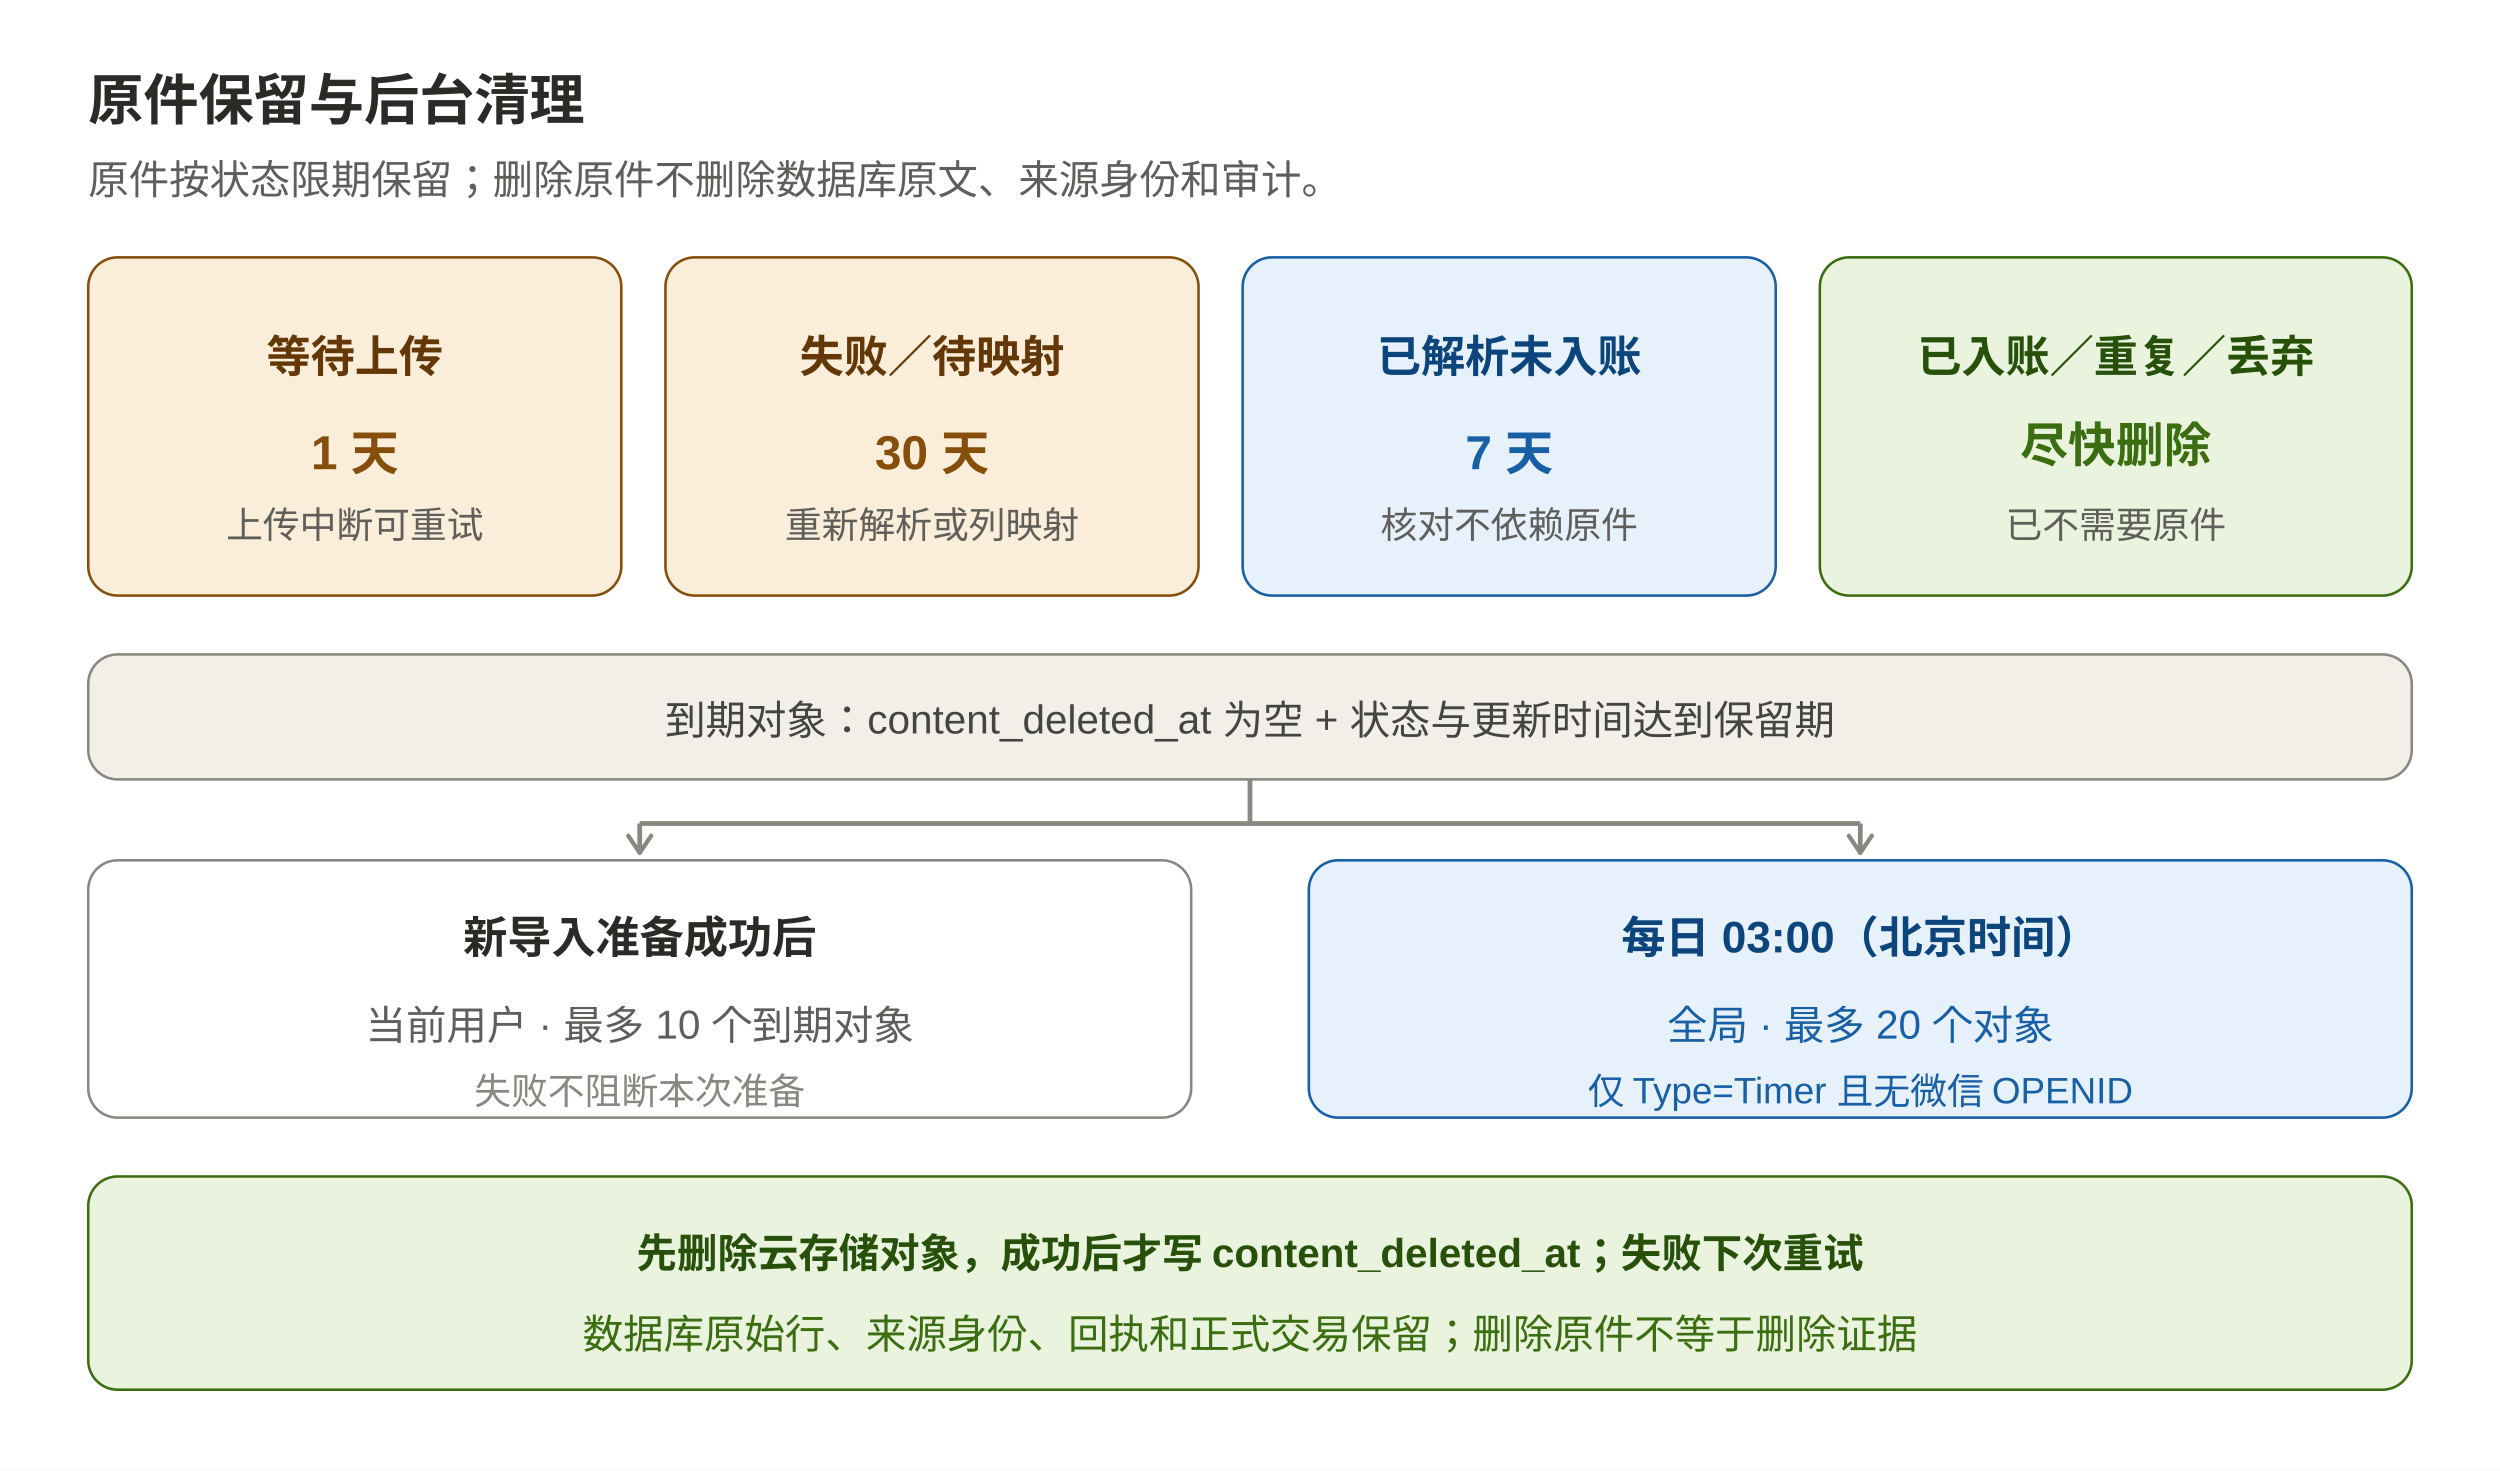
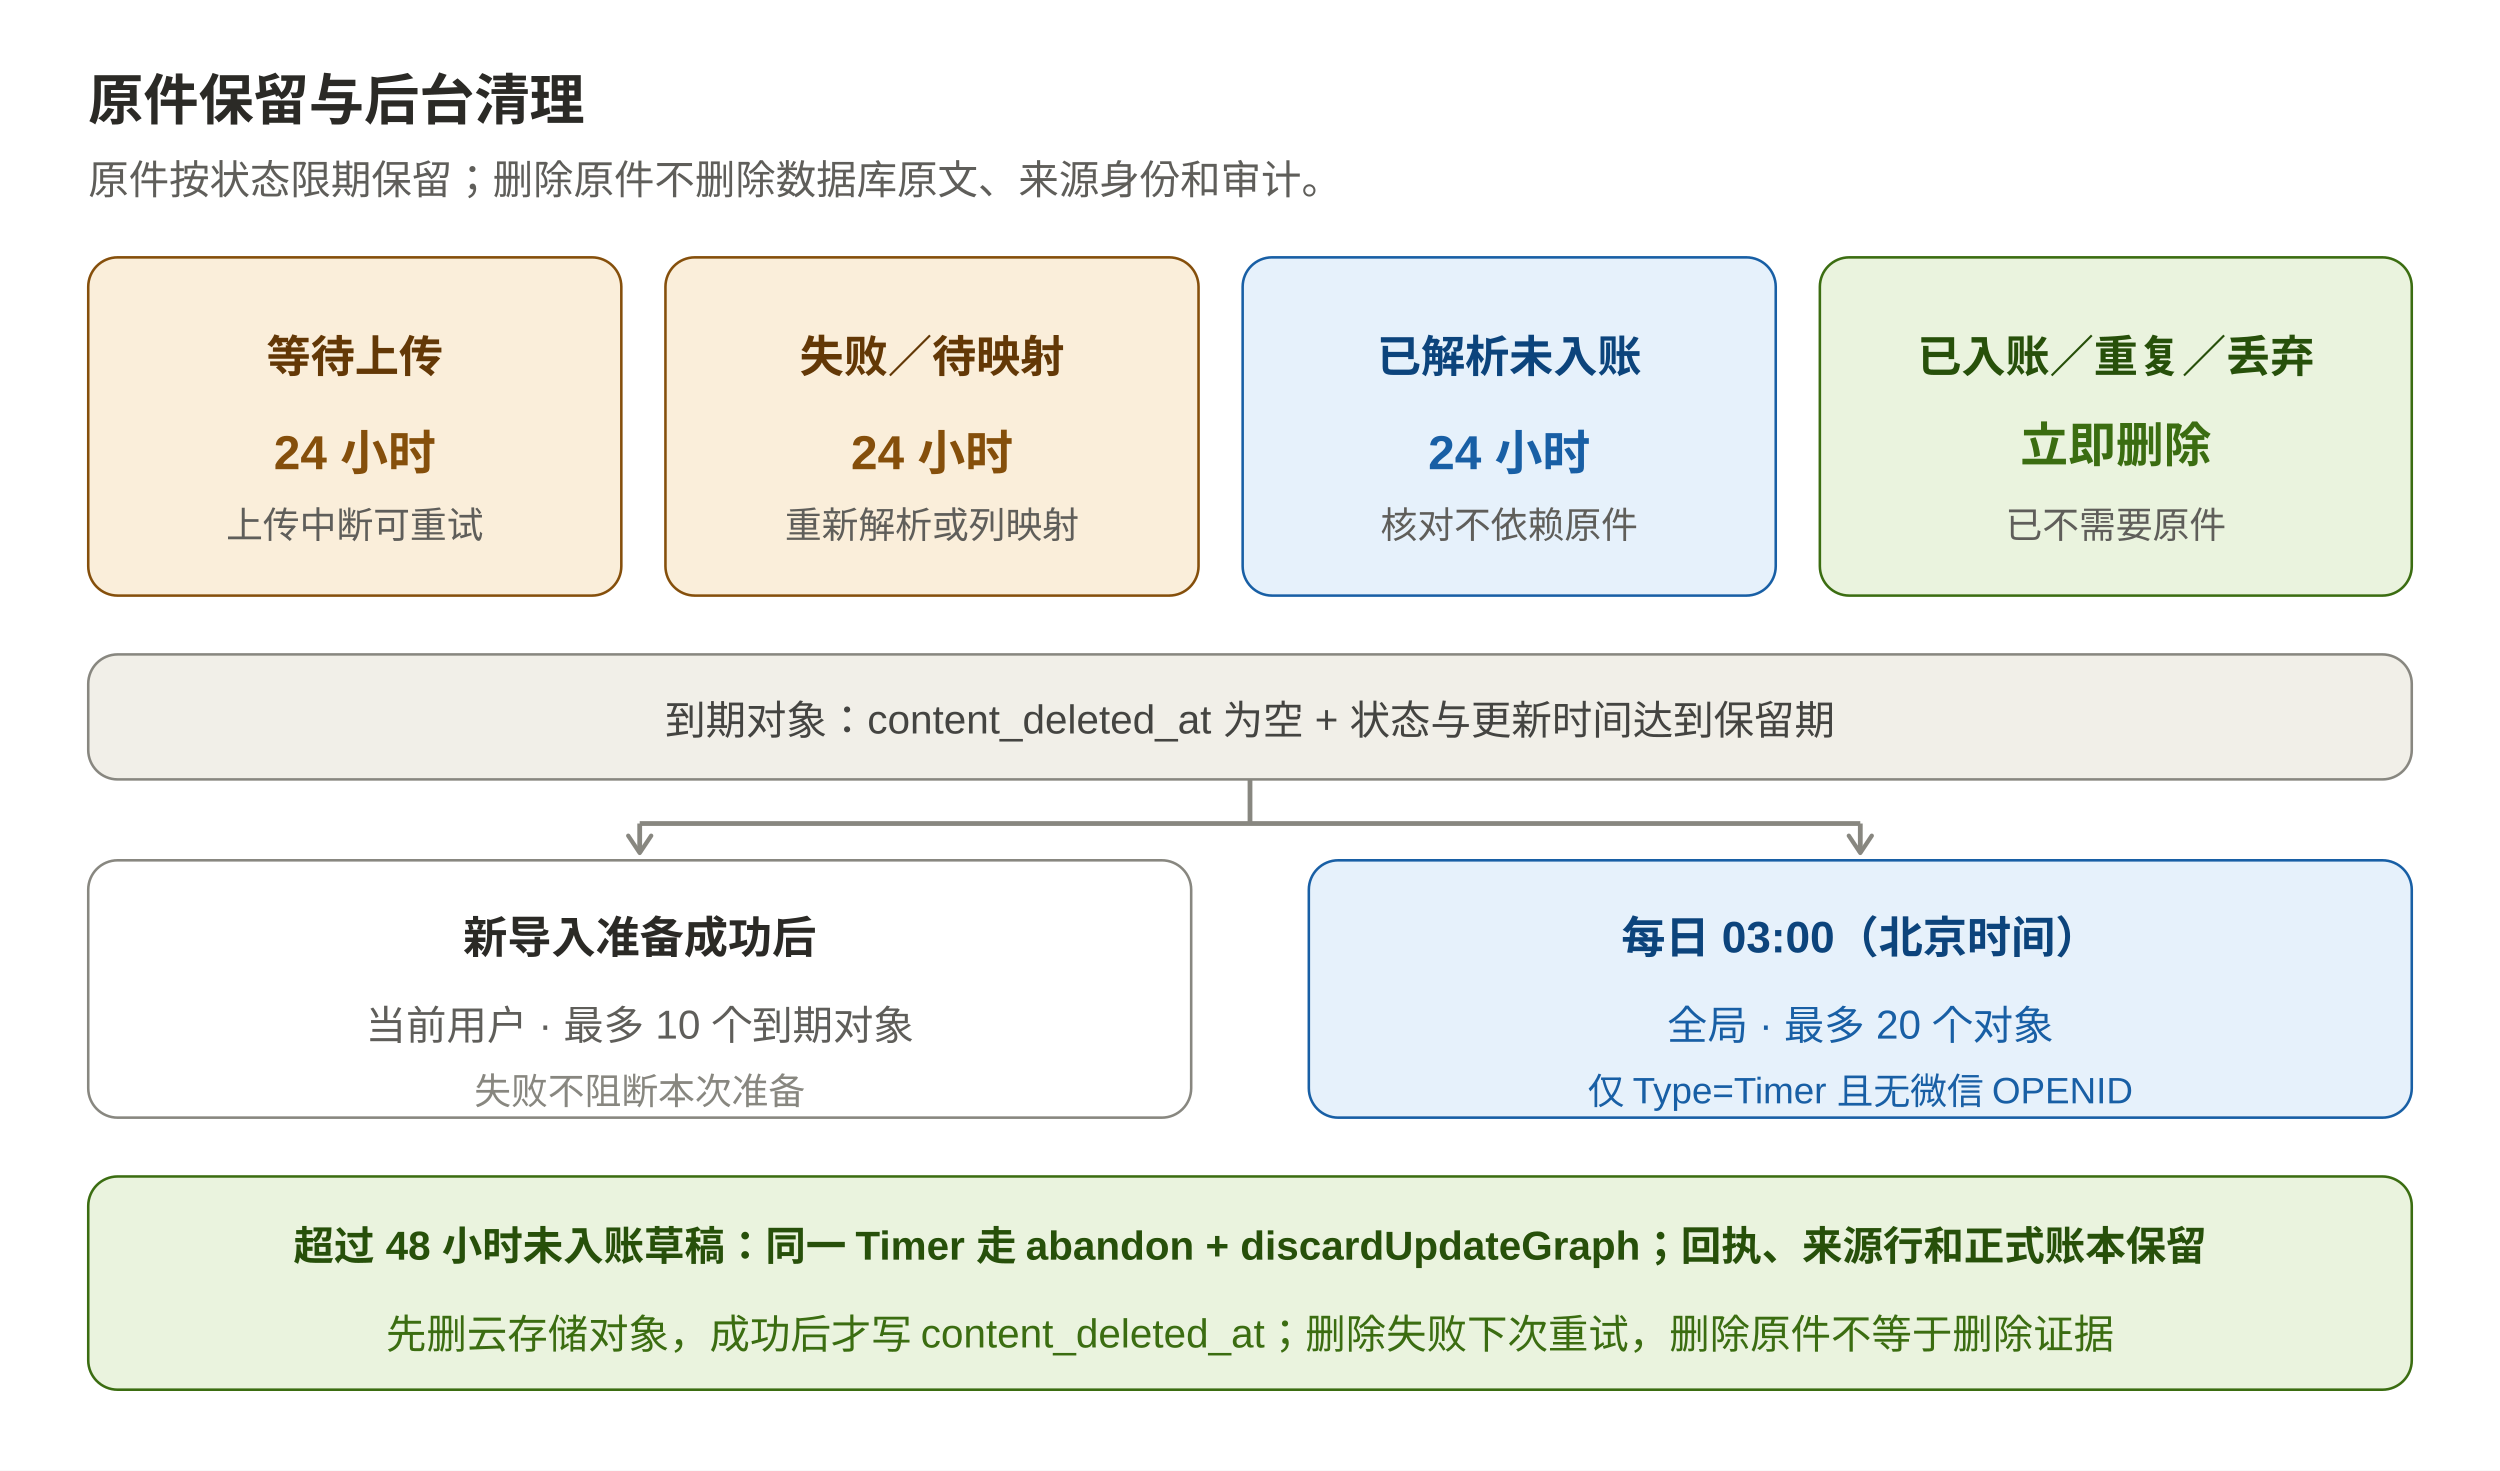
<svg xmlns="http://www.w3.org/2000/svg" viewBox="0 0 680 400" width="1360" height="800" role="img">
  <defs>
    <marker id="arrow" viewBox="0 0 10 10" refX="8" refY="5" markerWidth="6" markerHeight="6" orient="auto-start-reverse">
      <path d="M2 1L8 5L2 9" fill="none" stroke="context-stroke" stroke-width="1.5" stroke-linecap="round" stroke-linejoin="round" />
    </marker>
  </defs>
  <rect width="680" height="400" fill="#FFFFFF" />
  <g font-family="PingFang SC, Helvetica Neue, Arial, sans-serif">
    <text x="24" y="26" text-anchor="start" dominant-baseline="central" font-size="15" fill="#2B2A26" font-weight="600">原件保留与后台清理</text>
    <text x="24" y="48" text-anchor="start" dominant-baseline="central" font-size="11" fill="#5F5E5A">原件按状态限期保留；删除原件不删除数据库原文、来源身份和审计。</text>
    <g data-card="true">
      <rect x="24" y="70" width="145" height="92" rx="8" fill="#FAEEDA" stroke="#854F0B" stroke-width="0.7" />
      <text x="96.5" y="96" text-anchor="middle" dominant-baseline="central" font-size="12" fill="#633806" font-weight="600">等待上传</text>
-       <text x="96.5" y="120" text-anchor="middle" dominant-baseline="central" font-size="13" fill="#854F0B" font-weight="600">1 天</text>
+       <text x="96.5" y="120" text-anchor="middle" dominant-baseline="central" font-size="13" fill="#854F0B" font-weight="600">24 小时</text>
      <text x="96.5" y="142" text-anchor="middle" dominant-baseline="central" font-size="10" fill="#5F5E5A">上传中断可重试</text>
    </g>
    <g data-card="true">
      <rect x="181" y="70" width="145" height="92" rx="8" fill="#FAEEDA" stroke="#854F0B" stroke-width="0.7" />
      <text x="253.5" y="96" text-anchor="middle" dominant-baseline="central" font-size="12" fill="#633806" font-weight="600">失败／待映射</text>
-       <text x="253.5" y="120" text-anchor="middle" dominant-baseline="central" font-size="13" fill="#854F0B" font-weight="600">30 天</text>
+       <text x="253.5" y="120" text-anchor="middle" dominant-baseline="central" font-size="13" fill="#854F0B" font-weight="600">24 小时</text>
      <text x="253.5" y="142" text-anchor="middle" dominant-baseline="central" font-size="10" fill="#5F5E5A">重新解析或列映射</text>
    </g>
    <g data-card="true">
      <rect x="338" y="70" width="145" height="92" rx="8" fill="#E6F1FB" stroke="#185FA5" stroke-width="0.7" />
      <text x="410.5" y="96" text-anchor="middle" dominant-baseline="central" font-size="12" fill="#0C447C" font-weight="600">已解析未入账</text>
-       <text x="410.5" y="120" text-anchor="middle" dominant-baseline="central" font-size="13" fill="#185FA5" font-weight="600">7 天</text>
+       <text x="410.5" y="120" text-anchor="middle" dominant-baseline="central" font-size="13" fill="#185FA5" font-weight="600">24 小时</text>
      <text x="410.5" y="142" text-anchor="middle" dominant-baseline="central" font-size="10" fill="#5F5E5A">核对不依赖原件</text>
    </g>
    <g data-card="true">
      <rect x="495" y="70" width="161" height="92" rx="8" fill="#EAF3DE" stroke="#3B6D11" stroke-width="0.7" />
      <text x="575.5" y="96" text-anchor="middle" dominant-baseline="central" font-size="12" fill="#27500A" font-weight="600">已入账／重复／丢弃</text>
-       <text x="575.5" y="120" text-anchor="middle" dominant-baseline="central" font-size="13" fill="#3B6D11" font-weight="600">尽快删除</text>
+       <text x="575.5" y="120" text-anchor="middle" dominant-baseline="central" font-size="13" fill="#3B6D11" font-weight="600">立即删除</text>
      <text x="575.5" y="142" text-anchor="middle" dominant-baseline="central" font-size="10" fill="#5F5E5A">已不需要原件</text>
    </g>
    <rect x="24" y="178" width="632" height="34" rx="8" fill="#F1EFE8" stroke="#888780" stroke-width="0.7" />
    <text x="340" y="195" text-anchor="middle" dominant-baseline="central" font-size="11" fill="#444441">到期对象：content_deleted_at 为空 + 状态与更新时间达到保留期</text>
    <path d="M340 212V224" fill="none" stroke="#888780" stroke-width="1.3" />
    <path d="M174 224H506" fill="none" stroke="#888780" stroke-width="1.3" />
    <path d="M174 224V232" fill="none" stroke="#888780" stroke-width="1.3" marker-end="url(#arrow)" />
    <path d="M506 224V232" fill="none" stroke="#888780" stroke-width="1.3" marker-end="url(#arrow)" />
    <g data-card="true">
      <rect x="24" y="234" width="300" height="70" rx="8" fill="#FFFFFF" stroke="#888780" stroke-width="0.7" />
      <text x="174" y="254" text-anchor="middle" dominant-baseline="central" font-size="12" fill="#2B2A26" font-weight="600">新导入准备成功后</text>
      <text x="174" y="278" text-anchor="middle" dominant-baseline="central" font-size="11" fill="#5F5E5A">当前用户 · 最多 10 个到期对象</text>
      <text x="174" y="296" text-anchor="middle" dominant-baseline="central" font-size="10" fill="#888780">失败不阻断本次准备</text>
    </g>
    <g data-card="true">
      <rect x="356" y="234" width="300" height="70" rx="8" fill="#E6F1FB" stroke="#185FA5" stroke-width="0.7" />
      <text x="506" y="254" text-anchor="middle" dominant-baseline="central" font-size="12" fill="#0C447C" font-weight="600">每日 03:00（北京时间）</text>
      <text x="506" y="278" text-anchor="middle" dominant-baseline="central" font-size="11" fill="#185FA5">全局 · 最多 20 个对象</text>
      <text x="506" y="296" text-anchor="middle" dominant-baseline="central" font-size="10" fill="#185FA5">仅 Type=Timer 且无微信 OPENID</text>
    </g>
    <g data-card="true">
      <rect x="24" y="320" width="632" height="58" rx="8" fill="#EAF3DE" stroke="#3B6D11" stroke-width="0.7" />
-       <text x="340" y="340" text-anchor="middle" dominant-baseline="central" font-size="11" fill="#27500A" font-weight="600">先删除云存储对象，成功后才写 content_deleted_at；失败下次重试</text>
-       <text x="340" y="362" text-anchor="middle" dominant-baseline="central" font-size="11" fill="#3B6D11">数据库原始行、来源身份、回执和正式交易保留；删除原件不等于删除证据</text>
+       <text x="340" y="338" text-anchor="middle" dominant-baseline="central" font-size="11" fill="#27500A" font-weight="600">超过 48 小时未入账草稿：同一 Timer 走 abandon + discardUpdateGraph；回执、来源行和正式账本保留</text>
+       <text x="340" y="362" text-anchor="middle" dominant-baseline="central" font-size="11" fill="#3B6D11">先删云存储对象，成功后才写 content_deleted_at；删除失败下次重试，删除原件不等于删除证据</text>
    </g>
  </g>
</svg>
